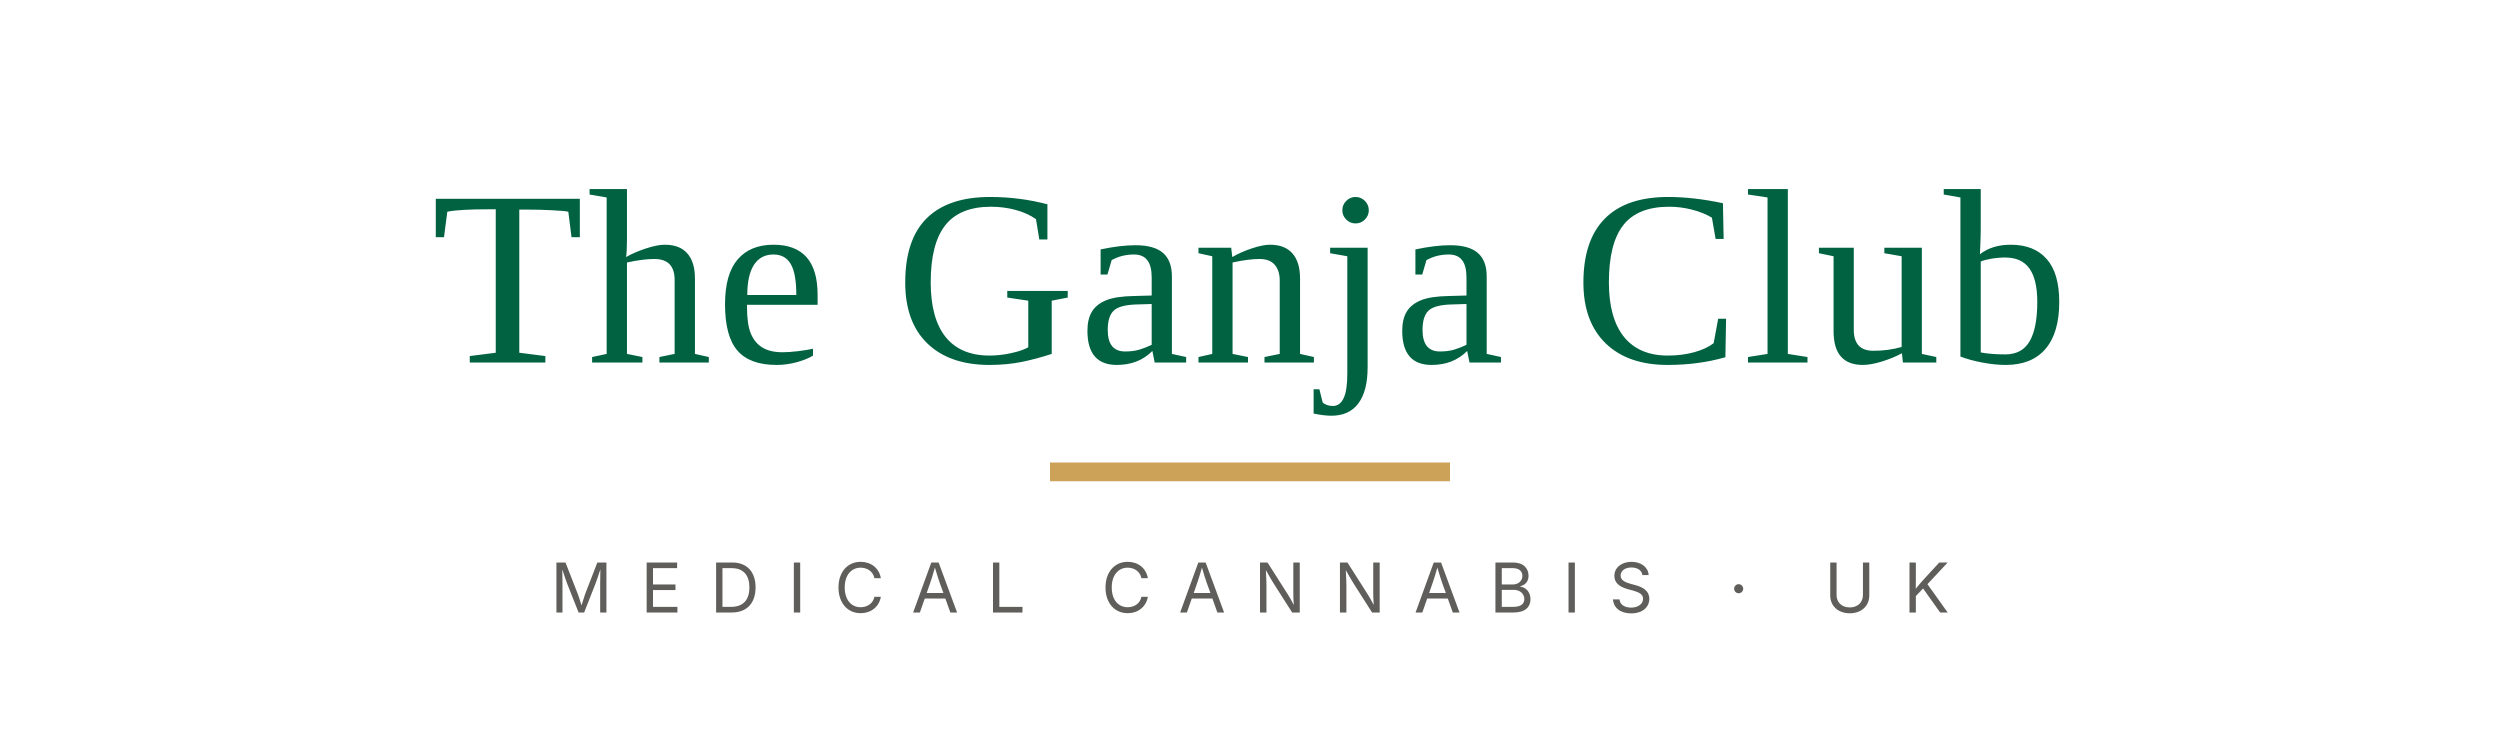
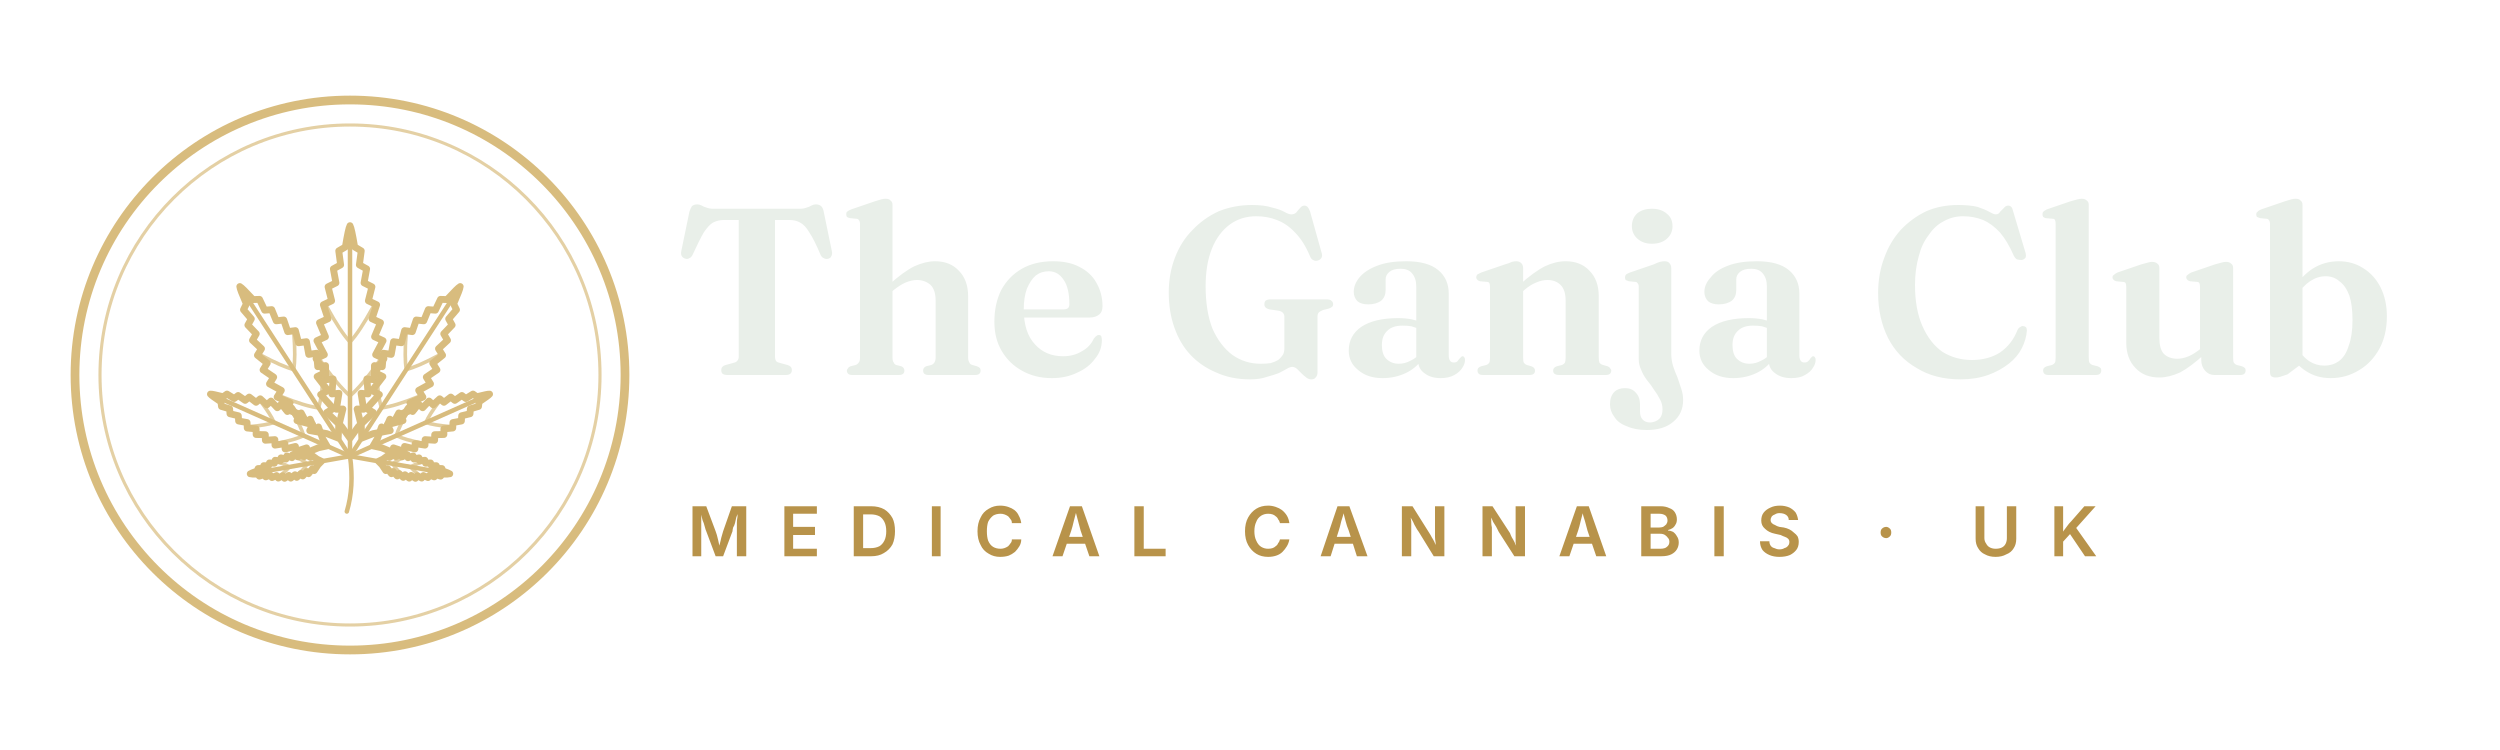
- <svg xmlns="http://www.w3.org/2000/svg" viewBox="0 0 400 120" role="img" aria-label="The Ganja Club">
-   <text x="200" y="58" text-anchor="middle" font-family="Lora, Georgia, 'Times New Roman', serif" font-size="40" font-weight="500" letter-spacing="0.5" fill="#006241">The Ganja Club</text>
-   <rect x="168" y="74" width="64" height="3" fill="#cba258" />
-   <text x="200" y="98" text-anchor="middle" font-family="Inter, Helvetica, Arial, sans-serif" font-size="11" letter-spacing="4.5" fill="#5f5e5a">MEDICAL CANNABIS · UK</text>
+ <svg xmlns="http://www.w3.org/2000/svg" viewBox="0 0 400 120" role="img" aria-label="The Ganja Club — Medical Cannabis, UK">
+   <style>.wm{fill:#E9EFE9} @media (prefers-color-scheme: light){ .ctx-auto .wm{fill:#1B2420} .ctx-auto .plate{stroke:#1F4A38} .ctx-auto .plate-ln *{stroke:#1F4A38} }</style>
+   <circle cx="56" cy="60" r="44" fill="none" stroke="#D8BC7E" stroke-width="1.4" class="plate" />
+   <circle cx="56" cy="60" r="40" fill="none" stroke="#D8BC7E" stroke-width="0.5" opacity="0.7" class="plate" />
+   <g transform="translate(56,73)" class="plate-ln">
+     <g fill="none" stroke="#D8BC7E" stroke-linecap="round" stroke-linejoin="round">
+       <path d="M0,0 L0.00,-2.89" stroke-width="0.72" />
+       <path d="M 0.00,-2.89 L 1.35,-4.76 L 3.72,-7.00 L 2.67,-7.63 L 4.70,-9.87 L 3.53,-10.51 L 5.26,-12.75 L 3.98,-13.38 L 5.43,-15.62 L 4.10,-16.25 L 5.29,-18.49 L 3.93,-19.12 L 4.88,-21.37 L 3.52,-22.00 L 4.26,-24.24 L 2.94,-24.87 L 3.51,-27.11 L 2.25,-27.74 L 2.66,-29.98 L 1.50,-30.62 L 1.80,-32.86 L 0.74,-33.49 Q 0.24,-36.48 0.00,-36.89 Q -0.24,-36.48 -0.74,-33.49 L -1.80,-32.86 L -1.50,-30.62 L -2.66,-29.98 L -2.25,-27.74 L -3.51,-27.11 L -2.94,-24.87 L -4.26,-24.24 L -3.52,-22.00 L -4.88,-21.37 L -3.93,-19.12 L -5.29,-18.49 L -4.10,-16.25 L -5.43,-15.62 L -3.98,-13.38 L -5.26,-12.75 L -3.53,-10.51 L -4.70,-9.87 L -2.67,-7.63 L -3.72,-7.00 L -1.35,-4.76 Z" stroke-width="1.1" />
+       <path d="M 0.00,-3.91 L 0.00,-35.70" stroke-width="0.72" />
+       <path d="M 0.00,-9.66 Q 1.96,-11.33 4.67,-15.21" stroke-width="0.58" opacity="0.75" />
+       <path d="M 0.00,-9.66 Q -1.96,-11.33 -4.67,-15.21" stroke-width="0.58" opacity="0.75" />
+       <path d="M 0.00,-18.28 Q 1.54,-19.95 3.67,-23.83" stroke-width="0.58" opacity="0.75" />
+       <path d="M 0.00,-18.28 Q -1.54,-19.95 -3.67,-23.83" stroke-width="0.58" opacity="0.75" />
+       <path d="M0,0 L-1.89,-2.91" stroke-width="0.72" />
+       <path d="M -1.89,-2.91 L -1.80,-4.86 L -1.14,-7.56 L -2.18,-7.52 L -1.77,-10.07 L -2.90,-9.97 L -2.70,-12.37 L -3.90,-12.24 L -3.91,-14.50 L -5.16,-14.33 L -5.35,-16.48 L -6.60,-16.30 L -6.97,-18.33 L -8.23,-18.16 L -8.74,-20.10 L -9.97,-19.94 L -10.60,-21.80 L -11.80,-21.67 L -12.53,-23.46 L -13.66,-23.37 L -14.48,-25.10 L -15.53,-25.07 Q -17.27,-26.96 -17.63,-27.15 Q -17.61,-26.74 -16.58,-24.38 L -17.04,-23.44 L -15.79,-21.98 L -16.34,-20.99 L -15.00,-19.59 L -15.60,-18.55 L -14.16,-17.21 L -14.81,-16.16 L -13.24,-14.90 L -13.91,-13.82 L -12.21,-12.66 L -12.88,-11.58 L -10.99,-10.54 L -11.66,-9.47 L -9.59,-8.54 L -10.20,-7.50 L -7.93,-6.70 L -8.48,-5.71 L -5.99,-5.05 L -6.44,-4.11 L -3.71,-3.62 Z" stroke-width="1.1" />
+       <path d="M -2.36,-3.64 L -17.08,-26.30" stroke-width="0.72" />
+       <path d="M -5.03,-7.74 Q -4.39,-9.83 -4.26,-13.85" stroke-width="0.58" opacity="0.75" />
+       <path d="M -5.03,-7.74 Q -7.19,-8.01 -10.92,-9.53" stroke-width="0.58" opacity="0.75" />
+       <path d="M -9.01,-13.88 Q -8.69,-15.78 -8.97,-19.54" stroke-width="0.58" opacity="0.75" />
+       <path d="M -9.01,-13.88 Q -10.88,-14.36 -14.20,-16.14" stroke-width="0.58" opacity="0.75" />
+       <path d="M0,0 L1.89,-2.91" stroke-width="0.72" />
+       <path d="M 1.89,-2.91 L 3.71,-3.62 L 6.44,-4.11 L 5.99,-5.05 L 8.48,-5.71 L 7.93,-6.70 L 10.20,-7.50 L 9.59,-8.54 L 11.66,-9.47 L 10.99,-10.54 L 12.88,-11.58 L 12.21,-12.66 L 13.91,-13.82 L 13.24,-14.90 L 14.81,-16.16 L 14.16,-17.21 L 15.60,-18.55 L 15.00,-19.59 L 16.34,-20.99 L 15.79,-21.98 L 17.04,-23.44 L 16.58,-24.38 Q 17.61,-26.74 17.63,-27.15 Q 17.27,-26.96 15.53,-25.07 L 14.48,-25.10 L 13.66,-23.37 L 12.53,-23.46 L 11.80,-21.67 L 10.60,-21.80 L 9.97,-19.94 L 8.74,-20.10 L 8.23,-18.16 L 6.97,-18.33 L 6.60,-16.30 L 5.35,-16.48 L 5.16,-14.33 L 3.91,-14.50 L 3.90,-12.24 L 2.70,-12.37 L 2.90,-9.97 L 1.77,-10.07 L 2.18,-7.52 L 1.14,-7.56 L 1.80,-4.86 Z" stroke-width="1.1" />
+       <path d="M 2.36,-3.64 L 17.08,-26.30" stroke-width="0.72" />
+       <path d="M 5.03,-7.74 Q 7.19,-8.01 10.92,-9.53" stroke-width="0.58" opacity="0.75" />
+       <path d="M 5.03,-7.74 Q 4.39,-9.83 4.26,-13.85" stroke-width="0.58" opacity="0.75" />
+       <path d="M 9.01,-13.88 Q 10.88,-14.36 14.20,-16.14" stroke-width="0.58" opacity="0.75" />
+       <path d="M 9.01,-13.88 Q 8.69,-15.78 8.97,-19.54" stroke-width="0.58" opacity="0.75" />
+       <path d="M0,0 L-3.70,-1.65" stroke-width="0.72" />
+       <path d="M -3.70,-1.65 L -4.39,-2.84 L -5.05,-4.69 L -5.65,-4.27 L -6.38,-5.93 L -7.01,-5.44 L -7.81,-6.93 L -8.47,-6.39 L -9.35,-7.73 L -10.02,-7.16 L -10.96,-8.35 L -11.63,-7.76 L -12.64,-8.83 L -13.31,-8.23 L -14.36,-9.19 L -15.03,-8.63 L -16.12,-9.47 L -16.77,-8.94 L -17.90,-9.72 L -18.53,-9.24 L -19.68,-9.95 L -20.29,-9.52 Q -22.06,-9.97 -22.33,-9.94 Q -22.17,-9.72 -20.65,-8.70 L -20.56,-7.97 L -19.26,-7.59 L -19.20,-6.80 L -17.87,-6.48 L -17.82,-5.64 L -16.47,-5.39 L -16.44,-4.52 L -15.02,-4.38 L -15.02,-3.48 L -13.55,-3.45 L -13.54,-2.56 L -12.02,-2.66 L -12.00,-1.78 L -10.42,-2.02 L -10.38,-1.17 L -8.73,-1.57 L -8.67,-0.77 L -6.95,-1.34 L -6.86,-0.61 L -5.05,-1.36 Z" stroke-width="1.1" />
+       <path d="M -4.25,-1.89 L -21.68,-9.65" stroke-width="0.72" />
+       <path d="M -7.41,-3.30 Q -7.84,-4.78 -9.31,-7.21" stroke-width="0.58" opacity="0.75" />
+       <path d="M -7.41,-3.30 Q -8.80,-2.63 -11.59,-2.09" stroke-width="0.58" opacity="0.75" />
+       <path d="M -12.14,-5.40 Q -12.67,-6.65 -14.28,-8.76" stroke-width="0.58" opacity="0.75" />
+       <path d="M -12.14,-5.40 Q -13.42,-4.97 -16.07,-4.74" stroke-width="0.58" opacity="0.75" />
+       <path d="M0,0 L3.70,-1.65" stroke-width="0.72" />
+       <path d="M 3.70,-1.65 L 5.05,-1.36 L 6.86,-0.61 L 6.95,-1.34 L 8.67,-0.77 L 8.73,-1.57 L 10.38,-1.17 L 10.42,-2.02 L 12.00,-1.78 L 12.02,-2.66 L 13.54,-2.56 L 13.55,-3.45 L 15.02,-3.48 L 15.02,-4.38 L 16.44,-4.52 L 16.47,-5.39 L 17.82,-5.64 L 17.87,-6.48 L 19.20,-6.80 L 19.26,-7.59 L 20.56,-7.97 L 20.65,-8.70 Q 22.17,-9.72 22.33,-9.94 Q 22.06,-9.97 20.29,-9.52 L 19.68,-9.95 L 18.53,-9.24 L 17.90,-9.72 L 16.77,-8.94 L 16.12,-9.47 L 15.03,-8.63 L 14.36,-9.19 L 13.31,-8.23 L 12.64,-8.83 L 11.63,-7.76 L 10.96,-8.35 L 10.02,-7.16 L 9.35,-7.73 L 8.47,-6.39 L 7.81,-6.93 L 7.01,-5.44 L 6.38,-5.93 L 5.65,-4.27 L 5.05,-4.69 L 4.39,-2.84 Z" stroke-width="1.1" />
+       <path d="M 4.25,-1.89 L 21.68,-9.65" stroke-width="0.72" />
+       <path d="M 7.41,-3.30 Q 8.80,-2.63 11.59,-2.09" stroke-width="0.58" opacity="0.75" />
+       <path d="M 7.41,-3.30 Q 7.84,-4.78 9.31,-7.21" stroke-width="0.58" opacity="0.75" />
+       <path d="M 12.14,-5.40 Q 13.42,-4.97 16.07,-4.74" stroke-width="0.58" opacity="0.75" />
+       <path d="M 12.14,-5.40 Q 12.67,-6.65 14.28,-8.76" stroke-width="0.58" opacity="0.75" />
+       <path d="M0,0 L-4.57,0.81" stroke-width="0.72" />
+       <path d="M -4.57,0.81 L -5.28,0.46 L -6.17,-0.19 L -6.32,0.19 L -7.18,-0.36 L -7.33,0.07 L -8.18,-0.37 L -8.32,0.10 L -9.16,-0.26 L -9.28,0.23 L -10.10,-0.05 L -10.24,0.45 L -11.04,0.26 L -11.18,0.75 L -11.97,0.64 L -12.10,1.12 L -12.89,1.07 L -13.03,1.53 L -13.80,1.51 L -13.95,1.94 L -14.71,1.97 L -14.86,2.37 Q -15.83,2.71 -15.96,2.81 Q -15.80,2.87 -14.77,2.86 L -14.50,3.18 L -13.77,2.95 L -13.48,3.30 L -12.76,3.02 L -12.48,3.41 L -11.75,3.09 L -11.47,3.49 L -10.76,3.12 L -10.47,3.53 L -9.78,3.07 L -9.48,3.50 L -8.80,2.96 L -8.52,3.38 L -7.85,2.76 L -7.56,3.15 L -6.91,2.44 L -6.63,2.79 L -6.00,1.98 L -5.73,2.29 L -5.12,1.37 Z" stroke-width="1.1" />
+       <path d="M -4.92,0.87 L -15.56,2.74" stroke-width="0.72" />
+       <path d="M -6.84,1.21 Q -7.51,0.64 -8.97,-0.03" stroke-width="0.58" opacity="0.75" />
+       <path d="M -6.84,1.21 Q -7.28,1.96 -8.42,3.10" stroke-width="0.58" opacity="0.75" />
+       <path d="M -9.72,1.71 Q -10.37,1.30 -11.80,0.81" stroke-width="0.58" opacity="0.75" />
+       <path d="M -9.72,1.71 Q -10.19,2.33 -11.37,3.27" stroke-width="0.58" opacity="0.75" />
+       <path d="M0,0 L4.57,0.81" stroke-width="0.72" />
+       <path d="M 4.57,0.81 L 5.12,1.37 L 5.73,2.29 L 6.00,1.98 L 6.63,2.79 L 6.91,2.44 L 7.56,3.15 L 7.85,2.76 L 8.52,3.38 L 8.80,2.96 L 9.48,3.50 L 9.78,3.07 L 10.47,3.53 L 10.76,3.12 L 11.47,3.49 L 11.75,3.09 L 12.48,3.41 L 12.76,3.02 L 13.48,3.30 L 13.77,2.95 L 14.50,3.18 L 14.77,2.86 Q 15.80,2.87 15.96,2.81 Q 15.83,2.71 14.86,2.37 L 14.71,1.97 L 13.95,1.94 L 13.80,1.51 L 13.03,1.53 L 12.89,1.07 L 12.10,1.12 L 11.97,0.64 L 11.18,0.75 L 11.04,0.26 L 10.24,0.45 L 10.10,-0.05 L 9.28,0.23 L 9.16,-0.26 L 8.32,0.10 L 8.18,-0.37 L 7.33,0.07 L 7.18,-0.36 L 6.32,0.19 L 6.17,-0.19 L 5.28,0.46 Z" stroke-width="1.1" />
+       <path d="M 4.92,0.87 L 15.56,2.74" stroke-width="0.72" />
+       <path d="M 6.84,1.21 Q 7.28,1.96 8.42,3.10" stroke-width="0.58" opacity="0.75" />
+       <path d="M 6.84,1.21 Q 7.51,0.64 8.97,-0.03" stroke-width="0.58" opacity="0.75" />
+       <path d="M 9.72,1.71 Q 10.19,2.33 11.37,3.27" stroke-width="0.58" opacity="0.75" />
+       <path d="M 9.72,1.71 Q 10.37,1.30 11.80,0.81" stroke-width="0.58" opacity="0.75" />
+       <path d="M0,0 Q0.68,4.86 -0.51,8.84" stroke-width="0.72" />
+     </g>
+   </g>
+   <g transform="translate(108,60)">
+     <path class="wm" d="M6.1 -26.6H20.0Q20.6 -26.6 21.1 -26.8Q21.5 -26.9 21.8 -27.1Q22.2 -27.3 22.5 -27.3Q23.1 -27.3 23.4 -27.0Q23.7 -26.7 23.8 -26.1L25.1 -19.8Q25.2 -19.3 25.0 -19.0Q24.9 -18.7 24.5 -18.6Q24.1 -18.5 23.8 -18.7Q23.5 -18.8 23.3 -19.2Q22.3 -21.6 21.5 -22.8Q20.8 -24.0 20.0 -24.4Q19.3 -24.8 18.3 -24.8H16.0V-2.9Q16.0 -2.5 16.2 -2.2Q16.4 -2.0 16.9 -1.9L18.0 -1.6Q18.7 -1.4 18.7 -0.8Q18.7 0.0 17.7 0.0H8.4Q7.9 0.0 7.6 -0.2Q7.4 -0.4 7.4 -0.8Q7.4 -1.4 8.1 -1.6L9.2 -1.9Q9.7 -2.0 9.9 -2.2Q10.2 -2.5 10.2 -2.9V-24.8H7.8Q6.9 -24.8 6.1 -24.4Q5.4 -24.0 4.6 -22.8Q3.9 -21.6 2.8 -19.2Q2.6 -18.8 2.3 -18.7Q2.0 -18.5 1.7 -18.6Q1.3 -18.7 1.1 -19.0Q0.9 -19.3 1.0 -19.8L2.3 -26.1Q2.5 -26.7 2.7 -27.0Q3.0 -27.3 3.6 -27.3Q3.9 -27.3 4.3 -27.1Q4.6 -26.9 5.0 -26.8Q5.5 -26.6 6.1 -26.6Z M34.2 -12.9 33.5 -13.7 34.2 -14.4Q36.5 -16.5 38.3 -17.4Q40.1 -18.2 41.6 -18.2Q44.0 -18.2 45.4 -16.7Q46.9 -15.2 46.9 -12.6V-2.8Q46.9 -2.3 47.1 -2.0Q47.2 -1.7 47.6 -1.6L48.3 -1.4Q48.6 -1.3 48.8 -1.1Q48.9 -0.9 48.9 -0.7Q48.9 -0.4 48.7 -0.2Q48.5 0.0 48.0 0.0H40.6Q39.7 0.0 39.7 -0.7Q39.7 -1.2 40.2 -1.4L41.0 -1.6Q41.3 -1.7 41.5 -2.0Q41.7 -2.3 41.7 -2.8V-11.9Q41.7 -13.6 40.9 -14.4Q40.0 -15.2 38.7 -15.2Q37.9 -15.2 36.9 -14.8Q36.0 -14.4 35.0 -13.6ZM34.8 -27.2V-2.8Q34.8 -2.2 35.0 -2.0Q35.1 -1.7 35.4 -1.6L36.2 -1.4Q36.7 -1.2 36.7 -0.7Q36.7 0.0 35.8 0.0H28.4Q27.9 0.0 27.7 -0.2Q27.5 -0.4 27.5 -0.7Q27.5 -0.9 27.7 -1.1Q27.8 -1.3 28.1 -1.4L28.9 -1.6Q29.2 -1.7 29.4 -2.0Q29.6 -2.2 29.6 -2.8V-24.2Q29.6 -24.6 29.4 -24.8Q29.3 -25.0 29.0 -25.0L28.0 -25.1Q27.6 -25.2 27.5 -25.3Q27.4 -25.5 27.4 -25.7Q27.4 -26.0 27.5 -26.1Q27.7 -26.3 28.2 -26.5L32.0 -27.8Q32.6 -28.0 33.0 -28.1Q33.4 -28.2 33.7 -28.2Q34.3 -28.2 34.5 -27.9Q34.8 -27.7 34.8 -27.2Z M68.4 -11.0Q68.4 -10.1 67.9 -9.7Q67.3 -9.2 66.4 -9.2H54.5V-10.5H62.2Q63.1 -10.5 63.1 -11.3Q63.1 -13.9 62.2 -15.2Q61.3 -16.6 59.8 -16.6Q58.6 -16.6 57.7 -15.9Q56.9 -15.2 56.3 -13.8Q55.8 -12.4 55.8 -10.5Q55.8 -6.8 57.6 -4.9Q59.3 -3.0 62.1 -3.0Q63.8 -3.0 65.1 -3.8Q66.4 -4.5 67.0 -5.8Q67.3 -6.2 67.5 -6.3Q67.6 -6.4 67.8 -6.4Q68.1 -6.4 68.2 -6.2Q68.3 -5.9 68.3 -5.6Q68.3 -3.9 67.2 -2.6Q66.2 -1.2 64.4 -0.4Q62.6 0.5 60.3 0.5Q57.6 0.5 55.5 -0.7Q53.5 -1.8 52.3 -3.8Q51.1 -5.8 51.1 -8.5Q51.1 -11.4 52.2 -13.6Q53.4 -15.8 55.5 -17.0Q57.6 -18.2 60.5 -18.2Q63.0 -18.2 64.7 -17.3Q66.5 -16.4 67.4 -14.8Q68.4 -13.1 68.4 -11.0Z M102.8 -0.4Q102.8 0.1 102.5 0.4Q102.3 0.7 101.8 0.7Q101.4 0.7 101.0 0.4Q100.6 0.1 100.2 -0.3Q99.8 -0.7 99.5 -1.0Q99.1 -1.3 98.8 -1.3Q98.4 -1.3 97.9 -1.0Q97.4 -0.7 96.6 -0.3Q95.8 0.0 94.7 0.3Q93.6 0.7 92.0 0.7Q89.0 0.7 86.6 -0.4Q84.2 -1.4 82.5 -3.2Q80.8 -5.0 79.9 -7.6Q79.0 -10.1 79.0 -13.2Q79.0 -16.2 80.0 -18.8Q81.0 -21.4 82.8 -23.2Q84.6 -25.1 87.0 -26.2Q89.5 -27.2 92.3 -27.2Q94.3 -27.2 95.5 -26.8Q96.8 -26.5 97.5 -26.1Q98.2 -25.7 98.6 -25.7Q99.1 -25.7 99.4 -26.0Q99.7 -26.4 100.0 -26.7Q100.3 -27.1 100.7 -27.1Q101.0 -27.1 101.2 -26.9Q101.4 -26.7 101.6 -26.2L103.5 -19.4Q103.6 -19.0 103.4 -18.7Q103.2 -18.4 102.8 -18.3Q102.4 -18.2 102.1 -18.4Q101.8 -18.5 101.6 -19.0Q100.6 -21.4 99.2 -22.8Q97.9 -24.2 96.3 -24.8Q94.8 -25.4 93.0 -25.4Q90.6 -25.4 88.8 -24.1Q86.9 -22.7 85.9 -20.2Q84.9 -17.7 84.9 -14.2Q84.9 -10.2 86.0 -7.4Q87.2 -4.7 89.2 -3.2Q91.2 -1.8 93.7 -1.8Q94.6 -1.8 95.3 -1.9Q96.0 -2.1 96.5 -2.4Q97.0 -2.8 97.3 -3.3Q97.5 -3.7 97.5 -4.3V-9.3Q97.5 -9.7 97.3 -9.9Q97.1 -10.2 96.5 -10.3L95.1 -10.5Q94.7 -10.6 94.5 -10.8Q94.3 -11.0 94.3 -11.3Q94.3 -11.7 94.5 -11.9Q94.8 -12.1 95.3 -12.1H104.2Q104.8 -12.1 105.0 -11.9Q105.3 -11.7 105.3 -11.3Q105.3 -11.0 105.1 -10.9Q104.9 -10.7 104.5 -10.6L103.7 -10.4Q103.2 -10.2 103.0 -10.0Q102.8 -9.8 102.8 -9.3Z M118.9 -2.3V-2.7L118.6 -2.7V-14.2Q118.6 -15.5 117.9 -16.3Q117.3 -17.0 116.1 -17.0Q114.9 -17.0 114.3 -16.5Q113.7 -16.0 113.7 -15.3V-13.6Q113.7 -12.5 113.0 -11.9Q112.2 -11.3 110.9 -11.3Q109.8 -11.3 109.2 -11.8Q108.6 -12.4 108.6 -13.3Q108.6 -14.5 109.5 -15.6Q110.5 -16.8 112.4 -17.5Q114.2 -18.2 117.0 -18.2Q120.4 -18.2 122.1 -16.8Q123.8 -15.4 123.8 -13.0V-3.1Q123.8 -2.6 124.0 -2.3Q124.2 -2.0 124.6 -2.0Q125.0 -2.0 125.2 -2.2Q125.4 -2.5 125.6 -2.7Q125.7 -2.8 125.8 -2.9Q125.9 -3.0 126.0 -3.0Q126.2 -3.0 126.3 -2.8Q126.4 -2.7 126.4 -2.4Q126.4 -1.8 126.0 -1.2Q125.6 -0.5 124.7 -0.0Q123.8 0.5 122.5 0.5Q120.9 0.5 119.9 -0.3Q118.9 -1.0 118.9 -2.3ZM107.8 -3.9Q107.8 -6.3 109.8 -7.7Q111.9 -9.1 115.7 -9.1Q116.9 -9.1 117.9 -8.9Q118.8 -8.7 119.5 -8.4L119.2 -7.3Q118.5 -7.6 117.8 -7.8Q117.2 -7.9 116.4 -7.9Q114.8 -7.9 114.0 -7.1Q113.1 -6.3 113.1 -4.8Q113.1 -3.3 113.8 -2.6Q114.6 -1.8 115.8 -1.8Q116.8 -1.8 117.7 -2.3Q118.6 -2.7 119.2 -3.5L119.6 -2.6Q118.6 -1.1 116.9 -0.3Q115.2 0.5 113.2 0.5Q110.8 0.5 109.3 -0.8Q107.8 -2.0 107.8 -3.9Z M135.7 -17.1V-2.8Q135.7 -2.2 135.8 -2.0Q136.0 -1.7 136.3 -1.6L137.0 -1.4Q137.6 -1.2 137.6 -0.7Q137.6 0.0 136.7 0.0H129.3Q128.8 0.0 128.6 -0.2Q128.4 -0.4 128.4 -0.7Q128.4 -0.9 128.5 -1.1Q128.7 -1.3 129.0 -1.4L129.8 -1.6Q130.1 -1.7 130.3 -2.0Q130.4 -2.2 130.4 -2.8V-14.1Q130.4 -14.5 130.3 -14.7Q130.2 -14.9 129.9 -14.9L128.8 -15.0Q128.5 -15.1 128.4 -15.2Q128.2 -15.4 128.2 -15.6Q128.2 -15.9 128.4 -16.1Q128.6 -16.2 129.0 -16.4L132.8 -17.7Q133.5 -17.9 133.9 -18.1Q134.3 -18.2 134.6 -18.2Q135.1 -18.2 135.4 -17.9Q135.7 -17.6 135.7 -17.1ZM135.1 -12.9 134.3 -13.7 135.1 -14.4Q137.4 -16.5 139.2 -17.4Q140.9 -18.2 142.5 -18.2Q144.9 -18.2 146.3 -16.7Q147.8 -15.2 147.8 -12.6V-2.8Q147.8 -2.3 147.9 -2.0Q148.1 -1.7 148.5 -1.6L149.2 -1.4Q149.5 -1.3 149.6 -1.1Q149.8 -0.9 149.8 -0.7Q149.8 -0.4 149.6 -0.2Q149.4 0.0 148.9 0.0H141.5Q140.5 0.0 140.5 -0.7Q140.5 -1.2 141.1 -1.4L141.9 -1.6Q142.2 -1.7 142.4 -2.0Q142.5 -2.3 142.5 -2.8V-11.9Q142.5 -13.6 141.7 -14.4Q140.9 -15.2 139.6 -15.2Q138.7 -15.2 137.8 -14.8Q136.8 -14.4 135.9 -13.6Z M159.4 -3.4Q159.4 -2.4 159.7 -1.4Q160.0 -0.5 160.4 0.4Q160.7 1.3 161.0 2.2Q161.3 3.1 161.3 4.0Q161.3 6.2 159.7 7.5Q158.2 8.8 155.5 8.8Q153.6 8.8 152.3 8.2Q150.9 7.7 150.3 6.7Q149.6 5.8 149.6 4.7Q149.6 3.4 150.3 2.7Q150.9 2.1 152.0 2.1Q153.1 2.1 153.7 2.8Q154.4 3.5 154.4 4.7V5.8Q154.4 6.7 154.8 7.1Q155.2 7.6 156.1 7.6Q157.0 7.5 157.5 7.0Q158.0 6.5 158.0 5.5Q158.0 4.6 157.6 3.9Q157.2 3.1 156.6 2.3Q156.1 1.5 155.5 0.8Q154.9 -0.0 154.6 -0.8Q154.2 -1.6 154.2 -2.5V-14.1Q154.2 -14.5 154.0 -14.7Q153.9 -14.9 153.6 -14.9L152.6 -15.0Q152.3 -15.1 152.1 -15.2Q152.0 -15.4 152.0 -15.6Q152.0 -15.9 152.2 -16.1Q152.3 -16.2 152.8 -16.4L156.6 -17.7Q157.2 -18.0 157.6 -18.1Q158.0 -18.2 158.3 -18.2Q158.9 -18.2 159.1 -17.9Q159.4 -17.6 159.4 -17.1ZM156.3 -21.0Q154.9 -21.0 154.0 -21.8Q153.1 -22.6 153.1 -23.8Q153.1 -25.1 154.0 -25.9Q154.9 -26.6 156.3 -26.6Q157.8 -26.6 158.7 -25.8Q159.6 -25.1 159.6 -23.8Q159.6 -22.6 158.7 -21.8Q157.8 -21.0 156.3 -21.0Z M175.0 -2.3V-2.7L174.7 -2.7V-14.2Q174.7 -15.5 174.0 -16.3Q173.4 -17.0 172.2 -17.0Q171.0 -17.0 170.4 -16.5Q169.8 -16.0 169.8 -15.3V-13.6Q169.8 -12.5 169.1 -11.9Q168.3 -11.3 167.0 -11.3Q165.9 -11.3 165.3 -11.8Q164.7 -12.4 164.7 -13.3Q164.7 -14.5 165.7 -15.6Q166.6 -16.8 168.5 -17.5Q170.3 -18.2 173.1 -18.2Q176.5 -18.2 178.2 -16.8Q179.9 -15.4 179.9 -13.0V-3.1Q179.9 -2.6 180.1 -2.3Q180.3 -2.0 180.7 -2.0Q181.1 -2.0 181.3 -2.2Q181.6 -2.5 181.7 -2.7Q181.8 -2.8 181.9 -2.9Q182.0 -3.0 182.1 -3.0Q182.3 -3.0 182.4 -2.8Q182.5 -2.7 182.5 -2.4Q182.5 -1.8 182.1 -1.2Q181.7 -0.5 180.8 -0.0Q180.0 0.5 178.6 0.5Q177.0 0.5 176.0 -0.3Q175.0 -1.0 175.0 -2.3ZM163.9 -3.9Q163.9 -6.3 165.9 -7.7Q168.0 -9.1 171.8 -9.1Q173.0 -9.1 174.0 -8.9Q174.9 -8.7 175.6 -8.4L175.3 -7.3Q174.6 -7.6 173.9 -7.8Q173.3 -7.9 172.5 -7.9Q170.9 -7.9 170.1 -7.1Q169.2 -6.3 169.2 -4.8Q169.2 -3.3 169.9 -2.6Q170.7 -1.8 171.9 -1.8Q172.9 -1.8 173.8 -2.3Q174.7 -2.7 175.3 -3.5L175.7 -2.6Q174.7 -1.1 173.0 -0.3Q171.3 0.5 169.3 0.5Q166.9 0.5 165.4 -0.8Q163.9 -2.0 163.9 -3.9Z M192.5 -13.1Q192.5 -16.2 193.5 -18.8Q194.4 -21.3 196.1 -23.2Q197.9 -25.1 200.2 -26.2Q202.5 -27.2 205.3 -27.2Q207.2 -27.2 208.4 -26.9Q209.6 -26.5 210.3 -26.1Q211.0 -25.7 211.3 -25.7Q211.8 -25.7 212.0 -26.1Q212.3 -26.4 212.6 -26.7Q212.9 -27.1 213.3 -27.1Q213.6 -27.1 213.8 -26.9Q214.0 -26.7 214.1 -26.2L216.1 -19.5Q216.2 -19.1 216.1 -18.8Q215.9 -18.5 215.5 -18.4Q215.1 -18.4 214.7 -18.5Q214.4 -18.7 214.2 -19.1Q213.2 -21.4 212.0 -22.8Q210.7 -24.2 209.3 -24.8Q207.8 -25.4 206.1 -25.4Q204.4 -25.4 203.0 -24.6Q201.6 -23.9 200.6 -22.4Q199.5 -21.0 199.0 -19.0Q198.4 -16.9 198.4 -14.4Q198.4 -10.5 199.6 -7.8Q200.8 -5.1 202.8 -3.7Q204.9 -2.4 207.5 -2.4Q210.1 -2.4 212.0 -3.6Q213.9 -4.9 214.8 -7.2Q215.0 -7.6 215.3 -7.7Q215.5 -7.9 215.8 -7.8Q216.0 -7.8 216.2 -7.6Q216.3 -7.4 216.3 -7.1Q216.2 -5.7 215.5 -4.3Q214.8 -2.9 213.4 -1.8Q212.0 -0.7 210.1 0.0Q208.1 0.7 205.7 0.7Q201.6 0.7 198.7 -1.1Q195.7 -2.8 194.1 -5.9Q192.5 -9.1 192.5 -13.1Z M226.2 -27.2V-2.8Q226.2 -2.2 226.3 -2.0Q226.5 -1.7 226.8 -1.6L227.6 -1.4Q227.9 -1.3 228.1 -1.1Q228.2 -1.0 228.2 -0.7Q228.2 -0.4 228.0 -0.2Q227.8 0.0 227.3 0.0H219.8Q219.3 0.0 219.1 -0.2Q218.9 -0.4 218.9 -0.7Q218.9 -0.9 219.0 -1.1Q219.2 -1.3 219.5 -1.4L220.3 -1.6Q220.6 -1.7 220.8 -2.0Q220.9 -2.2 220.9 -2.8V-24.2Q220.9 -24.6 220.8 -24.8Q220.7 -25.0 220.4 -25.0L219.3 -25.1Q219.0 -25.2 218.9 -25.3Q218.8 -25.5 218.8 -25.7Q218.8 -26.0 218.9 -26.1Q219.1 -26.3 219.5 -26.5L223.3 -27.8Q224.0 -28.0 224.4 -28.1Q224.8 -28.2 225.1 -28.2Q225.6 -28.2 225.9 -27.9Q226.2 -27.7 226.2 -27.2Z M244.2 -2.4V-3.6L244.0 -3.7V-14.1Q244.0 -14.5 243.9 -14.7Q243.8 -14.9 243.5 -14.9L242.4 -15.0Q242.1 -15.1 242.0 -15.2Q241.8 -15.4 241.8 -15.6Q241.8 -15.9 242.0 -16.0Q242.2 -16.2 242.6 -16.4L246.4 -17.7Q247.1 -17.9 247.5 -18.0Q247.8 -18.1 248.2 -18.1Q248.7 -18.1 249.0 -17.8Q249.3 -17.6 249.3 -17.1V-2.8Q249.3 -2.2 249.4 -2.0Q249.6 -1.7 249.9 -1.6L250.7 -1.4Q251.0 -1.3 251.2 -1.1Q251.3 -1.0 251.3 -0.7Q251.3 -0.4 251.1 -0.2Q250.9 0.0 250.4 0.0H246.3Q245.4 0.0 244.8 -0.7Q244.2 -1.4 244.2 -2.4ZM232.2 -5.2V-14.1Q232.2 -14.5 232.1 -14.7Q232.0 -14.9 231.6 -14.9L230.6 -15.0Q230.3 -15.1 230.2 -15.2Q230.0 -15.4 230.0 -15.6Q230.0 -15.9 230.2 -16.0Q230.4 -16.2 230.8 -16.4L234.6 -17.7Q235.3 -17.9 235.7 -18.0Q236.1 -18.1 236.3 -18.1Q236.9 -18.1 237.2 -17.8Q237.5 -17.6 237.5 -17.1V-5.9Q237.5 -4.2 238.2 -3.4Q239.0 -2.6 240.4 -2.6Q241.2 -2.6 242.2 -3.0Q243.1 -3.4 244.1 -4.2L244.8 -4.9L245.6 -4.1L244.8 -3.4Q242.5 -1.3 240.8 -0.4Q239.0 0.4 237.5 0.4Q235.1 0.4 233.7 -1.1Q232.2 -2.6 232.2 -5.2Z M260.4 -27.2V-1.9L258.0 -0.1Q257.1 0.2 256.8 0.3Q256.4 0.4 256.1 0.4Q255.7 0.4 255.4 0.2Q255.2 -0.0 255.2 -0.5V-24.2Q255.2 -24.6 255.0 -24.8Q254.9 -25.0 254.6 -25.0L253.6 -25.1Q253.3 -25.2 253.1 -25.3Q253.0 -25.5 253.0 -25.7Q253.0 -26.0 253.2 -26.1Q253.3 -26.3 253.8 -26.5L257.6 -27.8Q258.2 -28.0 258.6 -28.1Q259.0 -28.2 259.3 -28.2Q259.9 -28.2 260.1 -27.9Q260.4 -27.7 260.4 -27.2ZM259.4 -12.6 258.7 -13.5Q260.2 -15.8 262.0 -17.0Q263.9 -18.2 266.2 -18.2Q268.4 -18.2 270.1 -17.1Q271.9 -16.0 272.9 -14.0Q273.9 -12.0 273.9 -9.4Q273.9 -6.4 272.7 -4.2Q271.5 -2.0 269.5 -0.8Q267.4 0.5 264.9 0.5Q262.7 0.5 261.0 -0.6Q259.4 -1.6 258.3 -3.5L259.5 -4.5Q260.3 -3.0 261.5 -2.2Q262.6 -1.5 263.9 -1.5Q265.2 -1.5 266.2 -2.2Q267.3 -3.0 267.8 -4.7Q268.4 -6.3 268.4 -8.8Q268.4 -11.2 267.9 -12.7Q267.3 -14.3 266.3 -15.0Q265.4 -15.8 264.1 -15.8Q262.8 -15.8 261.6 -15.0Q260.4 -14.2 259.4 -12.6Z" />
+   </g>
+   <g transform="translate(110,89)">
+     <path fill="#B8934A" d="M0.8 0.0V-8.0H3.0L4.5 -4.0Q4.6 -3.7 4.7 -3.4Q4.8 -3.0 4.9 -2.6Q5.0 -2.1 5.1 -1.7Q5.2 -1.3 5.2 -1.0H4.9Q5.0 -1.3 5.1 -1.7Q5.2 -2.1 5.3 -2.5Q5.4 -3.0 5.5 -3.3Q5.6 -3.7 5.7 -4.0L7.1 -8.0H9.4V0.0H7.9V-4.0Q7.9 -4.2 7.9 -4.6Q7.9 -5.0 7.9 -5.4Q7.9 -5.8 8.0 -6.3Q8.0 -6.7 8.0 -7.1H8.1Q8.0 -6.7 7.8 -6.2Q7.7 -5.8 7.6 -5.3Q7.5 -4.9 7.3 -4.6Q7.2 -4.2 7.2 -4.0L5.7 0.0H4.5L3.0 -4.0Q2.9 -4.2 2.8 -4.6Q2.7 -4.9 2.6 -5.3Q2.4 -5.7 2.3 -6.2Q2.2 -6.7 2.1 -7.1H2.2Q2.2 -6.7 2.2 -6.3Q2.2 -5.9 2.2 -5.4Q2.2 -5.0 2.2 -4.6Q2.2 -4.3 2.2 -4.0V0.0Z M15.5 0.0V-8.0H20.7V-6.8H16.9V-4.7H20.4V-3.4H16.9V-1.2H20.7V0.0Z M29.4 0.0H27.3V-1.3H29.3Q30.1 -1.3 30.7 -1.6Q31.2 -1.9 31.5 -2.5Q31.8 -3.1 31.8 -4.0Q31.8 -4.9 31.5 -5.5Q31.2 -6.1 30.7 -6.4Q30.1 -6.7 29.3 -6.7H27.3V-8.0H29.4Q30.6 -8.0 31.5 -7.5Q32.3 -7.0 32.8 -6.1Q33.2 -5.3 33.2 -4.0Q33.2 -2.8 32.8 -1.9Q32.3 -1.0 31.4 -0.5Q30.6 0.0 29.4 0.0ZM28.1 -8.0V0.0H26.6V-8.0Z M40.5 -8.0V0.0H39.1V-8.0Z M50.0 0.1Q49.0 0.1 48.2 -0.4Q47.3 -0.9 46.9 -1.8Q46.4 -2.7 46.4 -4.0Q46.4 -5.3 46.9 -6.2Q47.3 -7.1 48.2 -7.6Q49.0 -8.1 50.0 -8.1Q50.7 -8.1 51.3 -7.9Q51.9 -7.7 52.3 -7.4Q52.8 -7.0 53.0 -6.5Q53.3 -6.0 53.4 -5.3H51.9Q51.9 -5.7 51.7 -5.9Q51.5 -6.2 51.3 -6.4Q51.0 -6.6 50.7 -6.7Q50.4 -6.8 50.1 -6.8Q49.4 -6.8 48.9 -6.5Q48.4 -6.1 48.1 -5.5Q47.9 -4.9 47.9 -4.0Q47.9 -3.1 48.1 -2.5Q48.4 -1.8 48.9 -1.5Q49.4 -1.2 50.1 -1.2Q50.4 -1.2 50.7 -1.3Q51.0 -1.4 51.3 -1.6Q51.5 -1.8 51.7 -2.1Q51.9 -2.3 51.9 -2.7H53.4Q53.4 -2.1 53.1 -1.6Q52.8 -1.1 52.4 -0.7Q51.9 -0.3 51.4 -0.1Q50.8 0.1 50.0 0.1Z M58.4 0.0 61.2 -8.0H63.1L65.9 0.0H64.3L62.9 -4.1Q62.7 -4.8 62.5 -5.6Q62.3 -6.4 62.0 -7.5H62.3Q62.0 -6.4 61.8 -5.6Q61.6 -4.7 61.4 -4.1L60.0 0.0ZM60.1 -2.0V-3.1H64.3V-2.0Z M71.5 0.0V-8.0H73.0V-1.2H76.5V0.0Z M92.9 0.1Q91.8 0.1 91.0 -0.4Q90.2 -0.9 89.7 -1.8Q89.2 -2.7 89.2 -4.0Q89.2 -5.3 89.7 -6.2Q90.2 -7.1 91.0 -7.6Q91.8 -8.1 92.9 -8.1Q93.5 -8.1 94.1 -7.9Q94.7 -7.7 95.1 -7.4Q95.6 -7.0 95.9 -6.5Q96.2 -6.0 96.3 -5.3H94.8Q94.7 -5.7 94.5 -5.9Q94.4 -6.2 94.1 -6.4Q93.9 -6.6 93.6 -6.7Q93.3 -6.8 92.9 -6.8Q92.3 -6.8 91.8 -6.5Q91.2 -6.1 91.0 -5.5Q90.7 -4.9 90.7 -4.0Q90.7 -3.1 91.0 -2.5Q91.3 -1.8 91.8 -1.5Q92.3 -1.2 92.9 -1.2Q93.3 -1.2 93.6 -1.3Q93.9 -1.4 94.1 -1.6Q94.4 -1.8 94.5 -2.1Q94.7 -2.3 94.8 -2.7H96.3Q96.2 -2.1 95.9 -1.6Q95.6 -1.1 95.2 -0.7Q94.8 -0.3 94.2 -0.1Q93.6 0.1 92.9 0.1Z M101.3 0.0 104.0 -8.0H105.9L108.8 0.0H107.1L105.8 -4.1Q105.5 -4.8 105.3 -5.6Q105.1 -6.4 104.8 -7.5H105.1Q104.9 -6.4 104.6 -5.6Q104.4 -4.7 104.2 -4.1L102.9 0.0ZM102.9 -2.0V-3.1H107.1V-2.0Z M114.3 0.0V-8.0H116.0L118.7 -3.7Q118.9 -3.4 119.1 -3.0Q119.3 -2.7 119.5 -2.3Q119.7 -1.8 119.9 -1.3H119.7Q119.7 -1.7 119.7 -2.2Q119.6 -2.7 119.6 -3.1Q119.6 -3.6 119.6 -3.9V-8.0H121.1V0.0H119.4L117.0 -3.9Q116.7 -4.3 116.5 -4.7Q116.3 -5.0 116.1 -5.5Q115.8 -6.0 115.5 -6.6H115.7Q115.7 -6.1 115.8 -5.5Q115.8 -5.0 115.8 -4.6Q115.8 -4.2 115.8 -3.9V0.0Z M127.2 0.0V-8.0H128.8L131.6 -3.7Q131.7 -3.4 131.9 -3.0Q132.1 -2.7 132.3 -2.3Q132.5 -1.8 132.8 -1.3H132.6Q132.6 -1.7 132.5 -2.2Q132.5 -2.7 132.5 -3.1Q132.5 -3.6 132.5 -3.9V-8.0H134.0V0.0H132.3L129.8 -3.9Q129.6 -4.3 129.4 -4.7Q129.2 -5.0 128.9 -5.5Q128.7 -6.0 128.4 -6.6H128.6Q128.6 -6.1 128.6 -5.5Q128.6 -5.0 128.7 -4.6Q128.7 -4.2 128.7 -3.9V0.0Z M139.5 0.0 142.3 -8.0H144.2L147.0 0.0H145.4L144.0 -4.1Q143.8 -4.8 143.6 -5.6Q143.3 -6.4 143.1 -7.5H143.4Q143.1 -6.4 142.9 -5.6Q142.7 -4.7 142.5 -4.1L141.1 0.0ZM141.2 -2.0V-3.1H145.4V-2.0Z M152.6 0.0V-8.0H155.7Q156.5 -8.0 157.1 -7.7Q157.7 -7.5 158.0 -7.0Q158.3 -6.5 158.3 -5.9Q158.3 -5.4 158.1 -5.1Q157.9 -4.7 157.6 -4.5Q157.3 -4.3 156.9 -4.2V-4.1Q157.3 -4.1 157.7 -3.9Q158.1 -3.6 158.3 -3.2Q158.6 -2.8 158.6 -2.2Q158.6 -1.6 158.3 -1.1Q158.0 -0.6 157.4 -0.3Q156.8 0.0 155.8 0.0ZM154.1 -1.2H155.6Q156.4 -1.2 156.7 -1.5Q157.1 -1.8 157.1 -2.3Q157.1 -2.7 156.9 -2.9Q156.7 -3.2 156.4 -3.4Q156.1 -3.6 155.6 -3.6H154.1ZM154.1 -4.6H155.5Q155.8 -4.6 156.1 -4.7Q156.4 -4.9 156.6 -5.1Q156.8 -5.4 156.8 -5.7Q156.8 -6.2 156.5 -6.5Q156.1 -6.8 155.5 -6.8H154.1Z M165.8 -8.0V0.0H164.3V-8.0Z M174.7 0.1Q173.8 0.1 173.1 -0.2Q172.4 -0.5 172.0 -1.0Q171.6 -1.6 171.6 -2.4H173.1Q173.1 -2.0 173.3 -1.7Q173.5 -1.4 173.9 -1.3Q174.3 -1.1 174.7 -1.1Q175.2 -1.1 175.5 -1.3Q175.9 -1.4 176.1 -1.7Q176.3 -1.9 176.3 -2.3Q176.3 -2.6 176.1 -2.8Q175.9 -3.0 175.6 -3.1Q175.3 -3.2 174.9 -3.4L174.0 -3.6Q173.0 -3.8 172.4 -4.4Q171.8 -4.9 171.8 -5.7Q171.8 -6.5 172.2 -7.0Q172.6 -7.5 173.3 -7.8Q173.9 -8.1 174.8 -8.1Q175.6 -8.1 176.3 -7.8Q176.9 -7.5 177.3 -7.0Q177.6 -6.5 177.7 -5.8H176.2Q176.2 -6.3 175.8 -6.6Q175.4 -6.9 174.7 -6.9Q174.3 -6.9 174.0 -6.7Q173.7 -6.6 173.5 -6.4Q173.3 -6.1 173.3 -5.8Q173.3 -5.5 173.5 -5.3Q173.7 -5.1 174.0 -5.0Q174.3 -4.8 174.7 -4.7L175.4 -4.6Q175.9 -4.5 176.3 -4.3Q176.7 -4.1 177.0 -3.8Q177.4 -3.5 177.6 -3.2Q177.8 -2.8 177.8 -2.3Q177.8 -1.5 177.4 -1.0Q177.0 -0.5 176.4 -0.2Q175.7 0.1 174.7 0.1Z M191.8 -2.9Q191.4 -2.9 191.1 -3.2Q190.9 -3.4 190.9 -3.8Q190.9 -4.2 191.1 -4.4Q191.4 -4.7 191.8 -4.7Q192.1 -4.7 192.4 -4.4Q192.6 -4.2 192.6 -3.8Q192.6 -3.4 192.4 -3.2Q192.1 -2.9 191.8 -2.9Z M209.3 0.1Q208.3 0.1 207.6 -0.3Q206.9 -0.6 206.5 -1.3Q206.1 -1.9 206.1 -2.8V-8.0H207.5V-2.9Q207.5 -2.4 207.8 -2.0Q208.0 -1.6 208.4 -1.4Q208.8 -1.2 209.3 -1.2Q209.9 -1.2 210.3 -1.4Q210.7 -1.6 210.9 -2.0Q211.1 -2.4 211.1 -2.9V-8.0H212.6V-2.8Q212.6 -1.9 212.2 -1.3Q211.8 -0.6 211.0 -0.3Q210.3 0.1 209.3 0.1Z M219.7 -1.9V-3.3Q220.0 -3.8 220.2 -4.1Q220.5 -4.5 220.8 -4.9Q221.0 -5.2 221.4 -5.6L223.5 -8.0H225.3L221.9 -4.2L221.8 -4.2ZM218.7 0.0V-8.0H220.1V-5.7L220.1 -3.7L220.1 -3.0V0.0ZM223.6 0.0 221.1 -3.7 222.0 -4.8 225.4 0.0Z" />
+   </g>
</svg>
